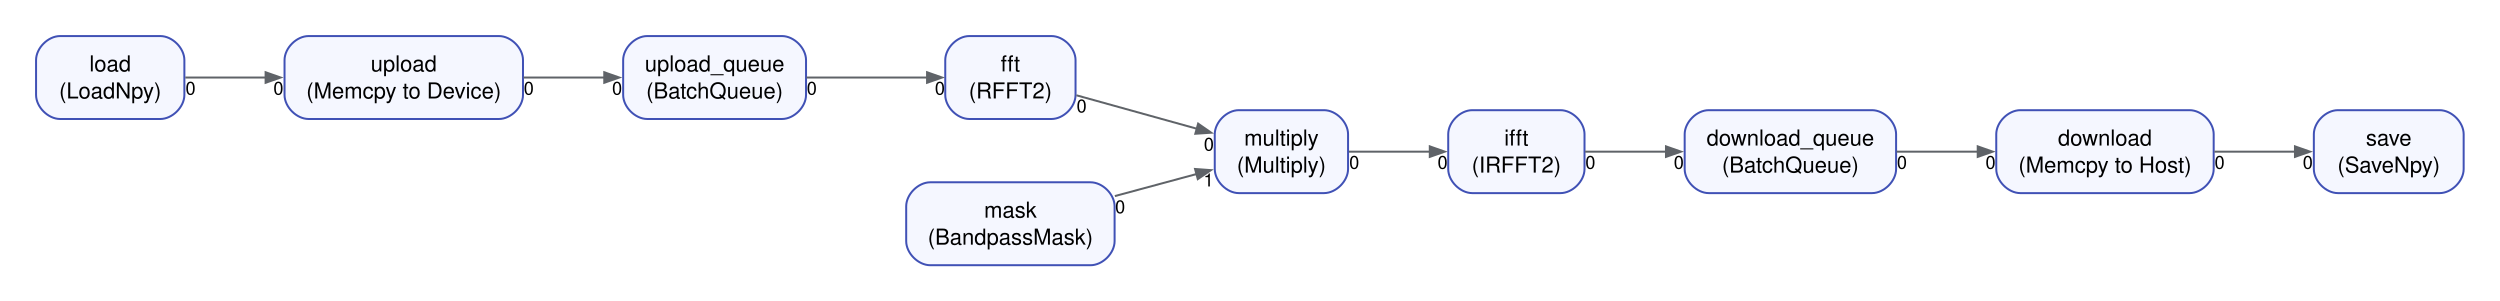
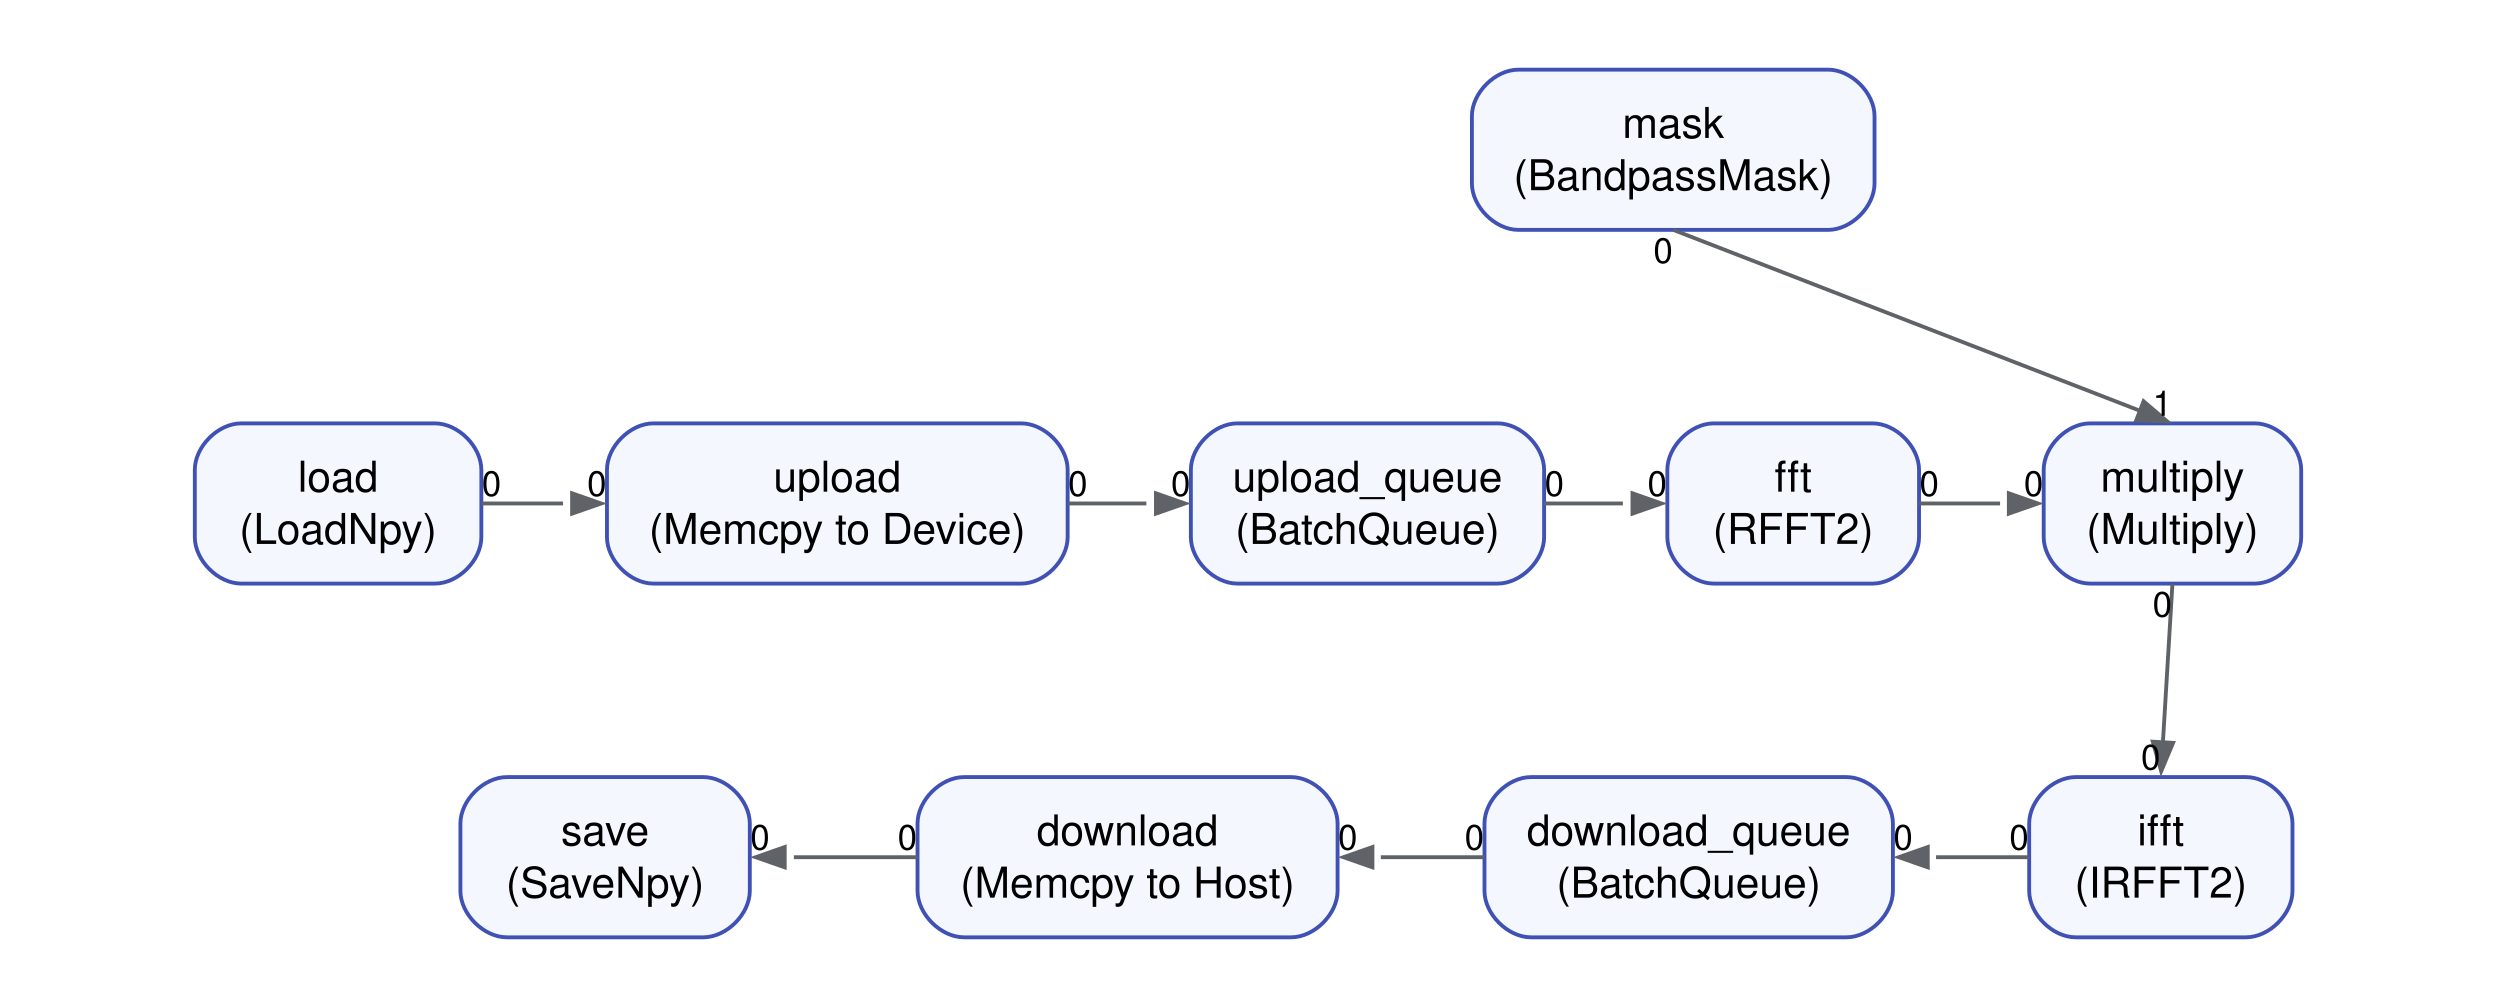
- <svg xmlns="http://www.w3.org/2000/svg" width="1248pt" height="150pt" viewBox="0.00 0.00 1248.00 150.00">
-   <g id="graph0" class="graph" transform="scale(1 1) rotate(0) translate(18 132.4)">
-     <g id="node1" class="node">
-       <path fill="#f5f7ff" stroke="#4051b5" d="M62.04,-114.4C62.04,-114.4 12,-114.4 12,-114.4 6,-114.4 0,-108.4 0,-102.4 0,-102.4 0,-85 0,-85 0,-79 6,-73 12,-73 12,-73 62.04,-73 62.04,-73 68.04,-73 74.04,-79 74.04,-85 74.04,-85 74.04,-102.4 74.04,-102.4 74.04,-108.4 68.04,-114.4 62.04,-114.4" />
-       <text xml:space="preserve" text-anchor="middle" x="37.02" y="-96.75" font-family="Helvetica,sans-Serif" font-size="11.00">load</text>
-       <text xml:space="preserve" text-anchor="middle" x="37.02" y="-83.25" font-family="Helvetica,sans-Serif" font-size="11.00">(LoadNpy)</text>
-     </g>
-     <g id="node2" class="node">
-       <path fill="#f5f7ff" stroke="#4051b5" d="M231.08,-114.4C231.08,-114.4 136.04,-114.4 136.04,-114.4 130.04,-114.4 124.04,-108.4 124.04,-102.4 124.04,-102.4 124.04,-85 124.04,-85 124.04,-79 130.04,-73 136.04,-73 136.04,-73 231.08,-73 231.08,-73 237.08,-73 243.08,-79 243.08,-85 243.08,-85 243.08,-102.4 243.08,-102.4 243.08,-108.4 237.08,-114.4 231.08,-114.4" />
-       <text xml:space="preserve" text-anchor="middle" x="183.56" y="-96.75" font-family="Helvetica,sans-Serif" font-size="11.00">upload</text>
-       <text xml:space="preserve" text-anchor="middle" x="183.56" y="-83.25" font-family="Helvetica,sans-Serif" font-size="11.00">(Memcpy to Device)</text>
-     </g>
-     <g id="edge1" class="edge">
-       <path fill="none" stroke="#5f6368" d="M74.49,-93.7C86.82,-93.7 101.01,-93.7 114.96,-93.7" />
-       <polygon fill="#5f6368" stroke="#5f6368" points="114.59,-96.33 122.09,-93.7 114.59,-91.08 114.59,-96.33" />
-       <text xml:space="preserve" text-anchor="middle" x="120.98" y="-85.15" font-family="Helvetica,sans-Serif" font-size="9.00">0</text>
-       <text xml:space="preserve" text-anchor="middle" x="77.12" y="-85.15" font-family="Helvetica,sans-Serif" font-size="9.00">0</text>
-     </g>
-     <g id="node3" class="node">
-       <path fill="#f5f7ff" stroke="#4051b5" d="M372.37,-114.4C372.37,-114.4 305.08,-114.4 305.08,-114.4 299.08,-114.4 293.08,-108.4 293.08,-102.4 293.08,-102.4 293.08,-85 293.08,-85 293.08,-79 299.08,-73 305.08,-73 305.08,-73 372.37,-73 372.37,-73 378.37,-73 384.37,-79 384.37,-85 384.37,-85 384.37,-102.4 384.37,-102.4 384.37,-108.4 378.37,-114.4 372.37,-114.4" />
-       <text xml:space="preserve" text-anchor="middle" x="338.73" y="-96.75" font-family="Helvetica,sans-Serif" font-size="11.00">upload_queue</text>
-       <text xml:space="preserve" text-anchor="middle" x="338.73" y="-83.25" font-family="Helvetica,sans-Serif" font-size="11.00">(BatchQueue)</text>
-     </g>
-     <g id="edge2" class="edge">
-       <path fill="none" stroke="#5f6368" d="M243.34,-93.7C256.64,-93.7 270.69,-93.7 283.78,-93.7" />
-       <polygon fill="#5f6368" stroke="#5f6368" points="283.65,-96.33 291.15,-93.7 283.65,-91.08 283.65,-96.33" />
-       <text xml:space="preserve" text-anchor="middle" x="290.04" y="-85.15" font-family="Helvetica,sans-Serif" font-size="9.00">0</text>
-       <text xml:space="preserve" text-anchor="middle" x="245.96" y="-85.15" font-family="Helvetica,sans-Serif" font-size="9.00">0</text>
-     </g>
-     <g id="node4" class="node">
-       <path fill="#f5f7ff" stroke="#4051b5" d="M506.91,-114.4C506.91,-114.4 465.87,-114.4 465.87,-114.4 459.87,-114.4 453.87,-108.4 453.87,-102.4 453.87,-102.4 453.87,-85 453.87,-85 453.87,-79 459.87,-73 465.87,-73 465.87,-73 506.91,-73 506.91,-73 512.91,-73 518.91,-79 518.91,-85 518.91,-85 518.91,-102.4 518.91,-102.4 518.91,-108.4 512.91,-114.4 506.91,-114.4" />
-       <text xml:space="preserve" text-anchor="middle" x="486.39" y="-96.75" font-family="Helvetica,sans-Serif" font-size="11.00">fft</text>
-       <text xml:space="preserve" text-anchor="middle" x="486.39" y="-83.25" font-family="Helvetica,sans-Serif" font-size="11.00">(RFFT2)</text>
-     </g>
-     <g id="edge3" class="edge">
-       <path fill="none" stroke="#5f6368" d="M384.62,-93.7C403.87,-93.7 426.19,-93.7 444.93,-93.7" />
-       <polygon fill="#5f6368" stroke="#5f6368" points="444.79,-96.33 452.29,-93.7 444.79,-91.08 444.79,-96.33" />
-       <text xml:space="preserve" text-anchor="middle" x="451.18" y="-85.15" font-family="Helvetica,sans-Serif" font-size="9.00">0</text>
-       <text xml:space="preserve" text-anchor="middle" x="387.24" y="-85.15" font-family="Helvetica,sans-Serif" font-size="9.00">0</text>
-     </g>
-     <g id="node6" class="node">
-       <path fill="#f5f7ff" stroke="#4051b5" d="M642.95,-77.4C642.95,-77.4 600.41,-77.4 600.41,-77.4 594.41,-77.4 588.41,-71.4 588.41,-65.4 588.41,-65.4 588.41,-48 588.41,-48 588.41,-42 594.41,-36 600.41,-36 600.41,-36 642.95,-36 642.95,-36 648.95,-36 654.95,-42 654.95,-48 654.95,-48 654.95,-65.4 654.95,-65.4 654.95,-71.4 648.95,-77.4 642.95,-77.4" />
-       <text xml:space="preserve" text-anchor="middle" x="621.68" y="-59.75" font-family="Helvetica,sans-Serif" font-size="11.00">multiply</text>
-       <text xml:space="preserve" text-anchor="middle" x="621.68" y="-46.25" font-family="Helvetica,sans-Serif" font-size="11.00">(Multiply)</text>
-     </g>
-     <g id="edge4" class="edge">
-       <path fill="none" stroke="#5f6368" d="M519.32,-84.84C537.35,-79.83 560.09,-73.52 579.46,-68.14" />
-       <polygon fill="#5f6368" stroke="#5f6368" points="580.11,-70.69 586.63,-66.15 578.7,-65.63 580.11,-70.69" />
-       <text xml:space="preserve" text-anchor="middle" x="585.46" y="-57.2" font-family="Helvetica,sans-Serif" font-size="9.00">0</text>
-       <text xml:space="preserve" text-anchor="middle" x="521.94" y="-76.29" font-family="Helvetica,sans-Serif" font-size="9.00">0</text>
-     </g>
-     <g id="node5" class="node">
-       <path fill="#f5f7ff" stroke="#4051b5" d="M526.41,-41.4C526.41,-41.4 446.37,-41.4 446.37,-41.4 440.37,-41.4 434.37,-35.4 434.37,-29.4 434.37,-29.4 434.37,-12 434.37,-12 434.37,-6 440.37,0 446.37,0 446.37,0 526.41,0 526.41,0 532.41,0 538.41,-6 538.41,-12 538.41,-12 538.41,-29.4 538.41,-29.4 538.41,-35.4 532.41,-41.4 526.41,-41.4" />
-       <text xml:space="preserve" text-anchor="middle" x="486.39" y="-23.75" font-family="Helvetica,sans-Serif" font-size="11.00">mask</text>
-       <text xml:space="preserve" text-anchor="middle" x="486.39" y="-10.25" font-family="Helvetica,sans-Serif" font-size="11.00">(BandpassMask)</text>
-     </g>
-     <g id="edge5" class="edge">
-       <path fill="none" stroke="#5f6368" d="M538.54,-34.52C552.02,-38.16 566.4,-42.04 579.29,-45.52" />
-       <polygon fill="#5f6368" stroke="#5f6368" points="578.57,-48.05 586.5,-47.47 579.94,-42.98 578.57,-48.05" />
-       <text xml:space="preserve" text-anchor="middle" x="585.33" y="-39.31" font-family="Helvetica,sans-Serif" font-size="9.00">1</text>
-       <text xml:space="preserve" text-anchor="middle" x="541.17" y="-25.97" font-family="Helvetica,sans-Serif" font-size="9.00">0</text>
+ <svg xmlns="http://www.w3.org/2000/svg" width="646pt" height="260pt" viewBox="0.00 0.00 646.00 260.00">
+   <g id="graph0" class="graph" transform="scale(1 1) rotate(0) translate(18 242.2)">
+     <g id="node11" class="node">
+       <path fill="#f5f7ff" stroke="#4051b5" d="M454.38,-224.2C454.38,-224.2 374.34,-224.2 374.34,-224.2 368.34,-224.2 362.34,-218.2 362.34,-212.2 362.34,-212.2 362.34,-194.8 362.34,-194.8 362.34,-188.8 368.34,-182.8 374.34,-182.8 374.34,-182.8 454.38,-182.8 454.38,-182.8 460.38,-182.8 466.38,-188.8 466.38,-194.8 466.38,-194.8 466.38,-212.2 466.38,-212.2 466.38,-218.2 460.38,-224.2 454.38,-224.2" />
+       <text xml:space="preserve" text-anchor="middle" x="414.36" y="-206.55" font-family="Helvetica,sans-Serif" font-size="11.00">mask</text>
+       <text xml:space="preserve" text-anchor="middle" x="414.36" y="-193.05" font-family="Helvetica,sans-Serif" font-size="11.00">(BandpassMask)</text>
    </g>
    <g id="node7" class="node">
-       <path fill="#f5f7ff" stroke="#4051b5" d="M760.99,-77.4C760.99,-77.4 716.95,-77.4 716.95,-77.4 710.95,-77.4 704.95,-71.4 704.95,-65.4 704.95,-65.4 704.95,-48 704.95,-48 704.95,-42 710.95,-36 716.95,-36 716.95,-36 760.99,-36 760.99,-36 766.99,-36 772.99,-42 772.99,-48 772.99,-48 772.99,-65.4 772.99,-65.4 772.99,-71.4 766.99,-77.4 760.99,-77.4" />
-       <text xml:space="preserve" text-anchor="middle" x="738.97" y="-59.75" font-family="Helvetica,sans-Serif" font-size="11.00">ifft</text>
-       <text xml:space="preserve" text-anchor="middle" x="738.97" y="-46.25" font-family="Helvetica,sans-Serif" font-size="11.00">(IRFFT2)</text>
+       <path fill="#f5f7ff" stroke="#4051b5" d="M94.38,-132.8C94.38,-132.8 44.34,-132.8 44.34,-132.8 38.34,-132.8 32.34,-126.8 32.34,-120.8 32.34,-120.8 32.34,-103.4 32.34,-103.4 32.34,-97.4 38.34,-91.4 44.34,-91.4 44.34,-91.4 94.38,-91.4 94.38,-91.4 100.38,-91.4 106.38,-97.4 106.38,-103.4 106.38,-103.4 106.38,-120.8 106.38,-120.8 106.38,-126.8 100.38,-132.8 94.38,-132.8" />
+       <text xml:space="preserve" text-anchor="middle" x="69.36" y="-115.15" font-family="Helvetica,sans-Serif" font-size="11.00">load</text>
+       <text xml:space="preserve" text-anchor="middle" x="69.36" y="-101.65" font-family="Helvetica,sans-Serif" font-size="11.00">(LoadNpy)</text>
    </g>
-     <g id="edge6" class="edge">
-       <path fill="none" stroke="#5f6368" d="M655.41,-56.7C667.96,-56.7 682.46,-56.7 695.77,-56.7" />
-       <polygon fill="#5f6368" stroke="#5f6368" points="695.75,-59.33 703.25,-56.7 695.75,-54.08 695.75,-59.33" />
-       <text xml:space="preserve" text-anchor="middle" x="702.13" y="-48.15" font-family="Helvetica,sans-Serif" font-size="9.00">0</text>
-       <text xml:space="preserve" text-anchor="middle" x="658.03" y="-48.15" font-family="Helvetica,sans-Serif" font-size="9.00">0</text>
+     <g id="node16" class="node">
+       <path fill="#f5f7ff" stroke="#4051b5" d="M163.75,-41.4C163.75,-41.4 112.97,-41.4 112.97,-41.4 106.97,-41.4 100.97,-35.4 100.97,-29.4 100.97,-29.4 100.97,-12 100.97,-12 100.97,-6 106.97,0 112.97,0 112.97,0 163.75,0 163.75,0 169.75,0 175.75,-6 175.75,-12 175.75,-12 175.75,-29.4 175.75,-29.4 175.75,-35.4 169.75,-41.4 163.75,-41.4" />
+       <text xml:space="preserve" text-anchor="middle" x="138.36" y="-23.75" font-family="Helvetica,sans-Serif" font-size="11.00">save</text>
+       <text xml:space="preserve" text-anchor="middle" x="138.36" y="-10.25" font-family="Helvetica,sans-Serif" font-size="11.00">(SaveNpy)</text>
    </g>
    <g id="node8" class="node">
-       <path fill="#f5f7ff" stroke="#4051b5" d="M916.53,-77.4C916.53,-77.4 834.99,-77.4 834.99,-77.4 828.99,-77.4 822.99,-71.4 822.99,-65.4 822.99,-65.4 822.99,-48 822.99,-48 822.99,-42 828.99,-36 834.99,-36 834.99,-36 916.53,-36 916.53,-36 922.53,-36 928.53,-42 928.53,-48 928.53,-48 928.53,-65.4 928.53,-65.4 928.53,-71.4 922.53,-77.4 916.53,-77.4" />
-       <text xml:space="preserve" text-anchor="middle" x="875.76" y="-59.75" font-family="Helvetica,sans-Serif" font-size="11.00">download_queue</text>
-       <text xml:space="preserve" text-anchor="middle" x="875.76" y="-46.25" font-family="Helvetica,sans-Serif" font-size="11.00">(BatchQueue)</text>
+       <path fill="#f5f7ff" stroke="#4051b5" d="M245.88,-132.8C245.88,-132.8 150.84,-132.8 150.84,-132.8 144.84,-132.8 138.84,-126.8 138.84,-120.8 138.84,-120.8 138.84,-103.4 138.84,-103.4 138.84,-97.4 144.84,-91.4 150.84,-91.4 150.84,-91.4 245.88,-91.4 245.88,-91.4 251.88,-91.4 257.88,-97.4 257.88,-103.4 257.88,-103.4 257.88,-120.8 257.88,-120.8 257.88,-126.8 251.88,-132.8 245.88,-132.8" />
+       <text xml:space="preserve" text-anchor="middle" x="198.36" y="-115.15" font-family="Helvetica,sans-Serif" font-size="11.00">upload</text>
+       <text xml:space="preserve" text-anchor="middle" x="198.36" y="-101.65" font-family="Helvetica,sans-Serif" font-size="11.00">(Memcpy to Device)</text>
    </g>
-     <g id="edge7" class="edge">
-       <path fill="none" stroke="#5f6368" d="M773.29,-56.7C785.62,-56.7 800.02,-56.7 814.02,-56.7" />
-       <polygon fill="#5f6368" stroke="#5f6368" points="813.66,-59.33 821.16,-56.7 813.66,-54.08 813.66,-59.33" />
-       <text xml:space="preserve" text-anchor="middle" x="820.05" y="-48.15" font-family="Helvetica,sans-Serif" font-size="9.00">0</text>
-       <text xml:space="preserve" text-anchor="middle" x="775.91" y="-48.15" font-family="Helvetica,sans-Serif" font-size="9.00">0</text>
+     <g id="edge18" class="edge">
+       <path fill="none" stroke="#5f6368" d="M106.38,-112.1C106.38,-112.1 118.13,-112.1 127.49,-112.1" />
+       <polygon fill="#5f6368" stroke="#5f6368" points="129.83,-114.73 137.33,-112.1 129.83,-109.48 129.83,-114.73" />
+       <text xml:space="preserve" text-anchor="middle" x="136.22" y="-114.05" font-family="Helvetica,sans-Serif" font-size="9.00">0</text>
+       <text xml:space="preserve" text-anchor="middle" x="109" y="-114.05" font-family="Helvetica,sans-Serif" font-size="9.00">0</text>
    </g>
    <g id="node9" class="node">
-       <path fill="#f5f7ff" stroke="#4051b5" d="M1075.07,-77.4C1075.07,-77.4 990.53,-77.4 990.53,-77.4 984.53,-77.4 978.53,-71.4 978.53,-65.4 978.53,-65.4 978.53,-48 978.53,-48 978.53,-42 984.53,-36 990.53,-36 990.53,-36 1075.07,-36 1075.07,-36 1081.07,-36 1087.07,-42 1087.07,-48 1087.07,-48 1087.07,-65.4 1087.07,-65.4 1087.07,-71.4 1081.07,-77.4 1075.07,-77.4" />
-       <text xml:space="preserve" text-anchor="middle" x="1032.8" y="-59.75" font-family="Helvetica,sans-Serif" font-size="11.00">download</text>
-       <text xml:space="preserve" text-anchor="middle" x="1032.8" y="-46.25" font-family="Helvetica,sans-Serif" font-size="11.00">(Memcpy to Host)</text>
+       <path fill="#f5f7ff" stroke="#4051b5" d="M369,-132.8C369,-132.8 301.72,-132.8 301.72,-132.8 295.72,-132.8 289.72,-126.8 289.72,-120.8 289.72,-120.8 289.72,-103.4 289.72,-103.4 289.72,-97.4 295.72,-91.4 301.72,-91.4 301.72,-91.4 369,-91.4 369,-91.4 375,-91.4 381,-97.4 381,-103.4 381,-103.4 381,-120.8 381,-120.8 381,-126.8 375,-132.8 369,-132.8" />
+       <text xml:space="preserve" text-anchor="middle" x="335.36" y="-115.15" font-family="Helvetica,sans-Serif" font-size="11.00">upload_queue</text>
+       <text xml:space="preserve" text-anchor="middle" x="335.36" y="-101.65" font-family="Helvetica,sans-Serif" font-size="11.00">(BatchQueue)</text>
    </g>
-     <g id="edge8" class="edge">
-       <path fill="none" stroke="#5f6368" d="M928.82,-56.7C941.88,-56.7 956.03,-56.7 969.53,-56.7" />
-       <polygon fill="#5f6368" stroke="#5f6368" points="969.28,-59.33 976.78,-56.7 969.28,-54.08 969.28,-59.33" />
-       <text xml:space="preserve" text-anchor="middle" x="975.67" y="-48.15" font-family="Helvetica,sans-Serif" font-size="9.00">0</text>
-       <text xml:space="preserve" text-anchor="middle" x="931.44" y="-48.15" font-family="Helvetica,sans-Serif" font-size="9.00">0</text>
+     <g id="edge19" class="edge">
+       <path fill="none" stroke="#5f6368" d="M257.88,-112.1C257.88,-112.1 269.1,-112.1 278.22,-112.1" />
+       <polygon fill="#5f6368" stroke="#5f6368" points="280.7,-114.73 288.2,-112.1 280.7,-109.48 280.7,-114.73" />
+       <text xml:space="preserve" text-anchor="middle" x="287.09" y="-114.05" font-family="Helvetica,sans-Serif" font-size="9.00">0</text>
+       <text xml:space="preserve" text-anchor="middle" x="260.5" y="-114.05" font-family="Helvetica,sans-Serif" font-size="9.00">0</text>
    </g>
    <g id="node10" class="node">
-       <path fill="#f5f7ff" stroke="#4051b5" d="M1199.86,-77.4C1199.86,-77.4 1149.07,-77.4 1149.07,-77.4 1143.07,-77.4 1137.07,-71.4 1137.07,-65.4 1137.07,-65.4 1137.07,-48 1137.07,-48 1137.07,-42 1143.07,-36 1149.07,-36 1149.07,-36 1199.86,-36 1199.86,-36 1205.86,-36 1211.86,-42 1211.86,-48 1211.86,-48 1211.86,-65.4 1211.86,-65.4 1211.86,-71.4 1205.86,-77.4 1199.86,-77.4" />
-       <text xml:space="preserve" text-anchor="middle" x="1174.46" y="-59.75" font-family="Helvetica,sans-Serif" font-size="11.00">save</text>
-       <text xml:space="preserve" text-anchor="middle" x="1174.46" y="-46.25" font-family="Helvetica,sans-Serif" font-size="11.00">(SaveNpy)</text>
+       <path fill="#f5f7ff" stroke="#4051b5" d="M465.88,-132.8C465.88,-132.8 424.84,-132.8 424.84,-132.8 418.84,-132.8 412.84,-126.8 412.84,-120.8 412.84,-120.8 412.84,-103.4 412.84,-103.4 412.84,-97.4 418.84,-91.4 424.84,-91.4 424.84,-91.4 465.88,-91.4 465.88,-91.4 471.88,-91.4 477.88,-97.4 477.88,-103.4 477.88,-103.4 477.88,-120.8 477.88,-120.8 477.88,-126.8 471.88,-132.8 465.88,-132.8" />
+       <text xml:space="preserve" text-anchor="middle" x="445.36" y="-115.15" font-family="Helvetica,sans-Serif" font-size="11.00">fft</text>
+       <text xml:space="preserve" text-anchor="middle" x="445.36" y="-101.65" font-family="Helvetica,sans-Serif" font-size="11.00">(RFFT2)</text>
    </g>
-     <g id="edge9" class="edge">
-       <path fill="none" stroke="#5f6368" d="M1087.4,-56.7C1100.77,-56.7 1114.99,-56.7 1127.94,-56.7" />
-       <polygon fill="#5f6368" stroke="#5f6368" points="1127.65,-59.33 1135.15,-56.7 1127.65,-54.08 1127.65,-59.33" />
-       <text xml:space="preserve" text-anchor="middle" x="1134.04" y="-48.15" font-family="Helvetica,sans-Serif" font-size="9.00">0</text>
-       <text xml:space="preserve" text-anchor="middle" x="1090.02" y="-48.15" font-family="Helvetica,sans-Serif" font-size="9.00">0</text>
+     <g id="edge20" class="edge">
+       <path fill="none" stroke="#5f6368" d="M381,-112.1C381,-112.1 392.23,-112.1 401.35,-112.1" />
+       <polygon fill="#5f6368" stroke="#5f6368" points="403.83,-114.73 411.33,-112.1 403.83,-109.48 403.83,-114.73" />
+       <text xml:space="preserve" text-anchor="middle" x="410.22" y="-114.05" font-family="Helvetica,sans-Serif" font-size="9.00">0</text>
+       <text xml:space="preserve" text-anchor="middle" x="383.63" y="-114.05" font-family="Helvetica,sans-Serif" font-size="9.00">0</text>
+     </g>
+     <g id="node12" class="node">
+       <path fill="#f5f7ff" stroke="#4051b5" d="M564.63,-132.8C564.63,-132.8 522.09,-132.8 522.09,-132.8 516.09,-132.8 510.09,-126.8 510.09,-120.8 510.09,-120.8 510.09,-103.4 510.09,-103.4 510.09,-97.4 516.09,-91.4 522.09,-91.4 522.09,-91.4 564.63,-91.4 564.63,-91.4 570.63,-91.4 576.63,-97.4 576.63,-103.4 576.63,-103.4 576.63,-120.8 576.63,-120.8 576.63,-126.8 570.63,-132.8 564.63,-132.8" />
+       <text xml:space="preserve" text-anchor="middle" x="543.36" y="-115.15" font-family="Helvetica,sans-Serif" font-size="11.00">multiply</text>
+       <text xml:space="preserve" text-anchor="middle" x="543.36" y="-101.65" font-family="Helvetica,sans-Serif" font-size="11.00">(Multiply)</text>
+     </g>
+     <g id="edge21" class="edge">
+       <path fill="none" stroke="#5f6368" d="M477.88,-112.1C477.88,-112.1 489.54,-112.1 498.82,-112.1" />
+       <polygon fill="#5f6368" stroke="#5f6368" points="501.08,-114.73 508.58,-112.1 501.08,-109.48 501.08,-114.73" />
+       <text xml:space="preserve" text-anchor="middle" x="507.47" y="-114.05" font-family="Helvetica,sans-Serif" font-size="9.00">0</text>
+       <text xml:space="preserve" text-anchor="middle" x="480.5" y="-114.05" font-family="Helvetica,sans-Serif" font-size="9.00">0</text>
+     </g>
+     <g id="edge22" class="edge">
+       <path fill="none" stroke="#5f6368" d="M414.36,-182.8C414.36,-182.8 507.05,-146.87 535.29,-135.93" />
+       <polygon fill="#5f6368" stroke="#5f6368" points="535.9,-138.51 541.95,-133.35 534.01,-133.61 535.9,-138.51" />
+       <text xml:space="preserve" text-anchor="middle" x="540.74" y="-134.75" font-family="Helvetica,sans-Serif" font-size="9.00">1</text>
+       <text xml:space="preserve" text-anchor="middle" x="411.74" y="-174.25" font-family="Helvetica,sans-Serif" font-size="9.00">0</text>
+     </g>
+     <g id="node13" class="node">
+       <path fill="#f5f7ff" stroke="#4051b5" d="M562.38,-41.4C562.38,-41.4 518.34,-41.4 518.34,-41.4 512.34,-41.4 506.34,-35.4 506.34,-29.4 506.34,-29.4 506.34,-12 506.34,-12 506.34,-6 512.34,0 518.34,0 518.34,0 562.38,0 562.38,0 568.38,0 574.38,-6 574.38,-12 574.38,-12 574.38,-29.4 574.38,-29.4 574.38,-35.4 568.38,-41.4 562.38,-41.4" />
+       <text xml:space="preserve" text-anchor="middle" x="540.36" y="-23.75" font-family="Helvetica,sans-Serif" font-size="11.00">ifft</text>
+       <text xml:space="preserve" text-anchor="middle" x="540.36" y="-10.25" font-family="Helvetica,sans-Serif" font-size="11.00">(IRFFT2)</text>
+     </g>
+     <g id="edge23" class="edge">
+       <path fill="none" stroke="#5f6368" d="M543.36,-91.4C543.36,-91.4 541.74,-64.43 540.88,-50.11" />
+       <polygon fill="#5f6368" stroke="#5f6368" points="543.52,-50.24 540.45,-42.91 538.28,-50.55 543.52,-50.24" />
+       <text xml:space="preserve" text-anchor="middle" x="537.74" y="-43.35" font-family="Helvetica,sans-Serif" font-size="9.00">0</text>
+       <text xml:space="preserve" text-anchor="middle" x="540.74" y="-82.85" font-family="Helvetica,sans-Serif" font-size="9.00">0</text>
+     </g>
+     <g id="node14" class="node">
+       <path fill="#f5f7ff" stroke="#4051b5" d="M459.13,-41.4C459.13,-41.4 377.59,-41.4 377.59,-41.4 371.59,-41.4 365.59,-35.4 365.59,-29.4 365.59,-29.4 365.59,-12 365.59,-12 365.59,-6 371.59,0 377.59,0 377.59,0 459.13,0 459.13,0 465.13,0 471.13,-6 471.13,-12 471.13,-12 471.13,-29.4 471.13,-29.4 471.13,-35.4 465.13,-41.4 459.13,-41.4" />
+       <text xml:space="preserve" text-anchor="middle" x="418.36" y="-23.75" font-family="Helvetica,sans-Serif" font-size="11.00">download_queue</text>
+       <text xml:space="preserve" text-anchor="middle" x="418.36" y="-10.25" font-family="Helvetica,sans-Serif" font-size="11.00">(BatchQueue)</text>
+     </g>
+     <g id="edge24" class="edge">
+       <path fill="none" stroke="#5f6368" d="M506.34,-20.7C506.34,-20.7 492.59,-20.7 482.27,-20.7" />
+       <polygon fill="#5f6368" stroke="#5f6368" points="480.14,-18.08 472.64,-20.7 480.14,-23.33 480.14,-18.08" />
+       <text xml:space="preserve" text-anchor="middle" x="473.75" y="-22.65" font-family="Helvetica,sans-Serif" font-size="9.00">0</text>
+       <text xml:space="preserve" text-anchor="middle" x="503.72" y="-22.65" font-family="Helvetica,sans-Serif" font-size="9.00">0</text>
+     </g>
+     <g id="node15" class="node">
+       <path fill="#f5f7ff" stroke="#4051b5" d="M315.63,-41.4C315.63,-41.4 231.09,-41.4 231.09,-41.4 225.09,-41.4 219.09,-35.4 219.09,-29.4 219.09,-29.4 219.09,-12 219.09,-12 219.09,-6 225.09,0 231.09,0 231.09,0 315.63,0 315.63,0 321.63,0 327.63,-6 327.63,-12 327.63,-12 327.63,-29.4 327.63,-29.4 327.63,-35.4 321.63,-41.4 315.63,-41.4" />
+       <text xml:space="preserve" text-anchor="middle" x="273.36" y="-23.75" font-family="Helvetica,sans-Serif" font-size="11.00">download</text>
+       <text xml:space="preserve" text-anchor="middle" x="273.36" y="-10.25" font-family="Helvetica,sans-Serif" font-size="11.00">(Memcpy to Host)</text>
+     </g>
+     <g id="edge25" class="edge">
+       <path fill="none" stroke="#5f6368" d="M365.59,-20.7C365.59,-20.7 350.01,-20.7 338.81,-20.7" />
+       <polygon fill="#5f6368" stroke="#5f6368" points="336.64,-18.08 329.14,-20.7 336.64,-23.33 336.64,-18.08" />
+       <text xml:space="preserve" text-anchor="middle" x="330.25" y="-22.65" font-family="Helvetica,sans-Serif" font-size="9.00">0</text>
+       <text xml:space="preserve" text-anchor="middle" x="362.97" y="-22.65" font-family="Helvetica,sans-Serif" font-size="9.00">0</text>
+     </g>
+     <g id="edge26" class="edge">
+       <path fill="none" stroke="#5f6368" d="M219.09,-20.7C219.09,-20.7 199.98,-20.7 187.14,-20.7" />
+       <polygon fill="#5f6368" stroke="#5f6368" points="184.77,-18.08 177.27,-20.7 184.77,-23.33 184.77,-18.08" />
+       <text xml:space="preserve" text-anchor="middle" x="178.38" y="-22.65" font-family="Helvetica,sans-Serif" font-size="9.00">0</text>
+       <text xml:space="preserve" text-anchor="middle" x="216.46" y="-22.65" font-family="Helvetica,sans-Serif" font-size="9.00">0</text>
    </g>
  </g>
</svg>
